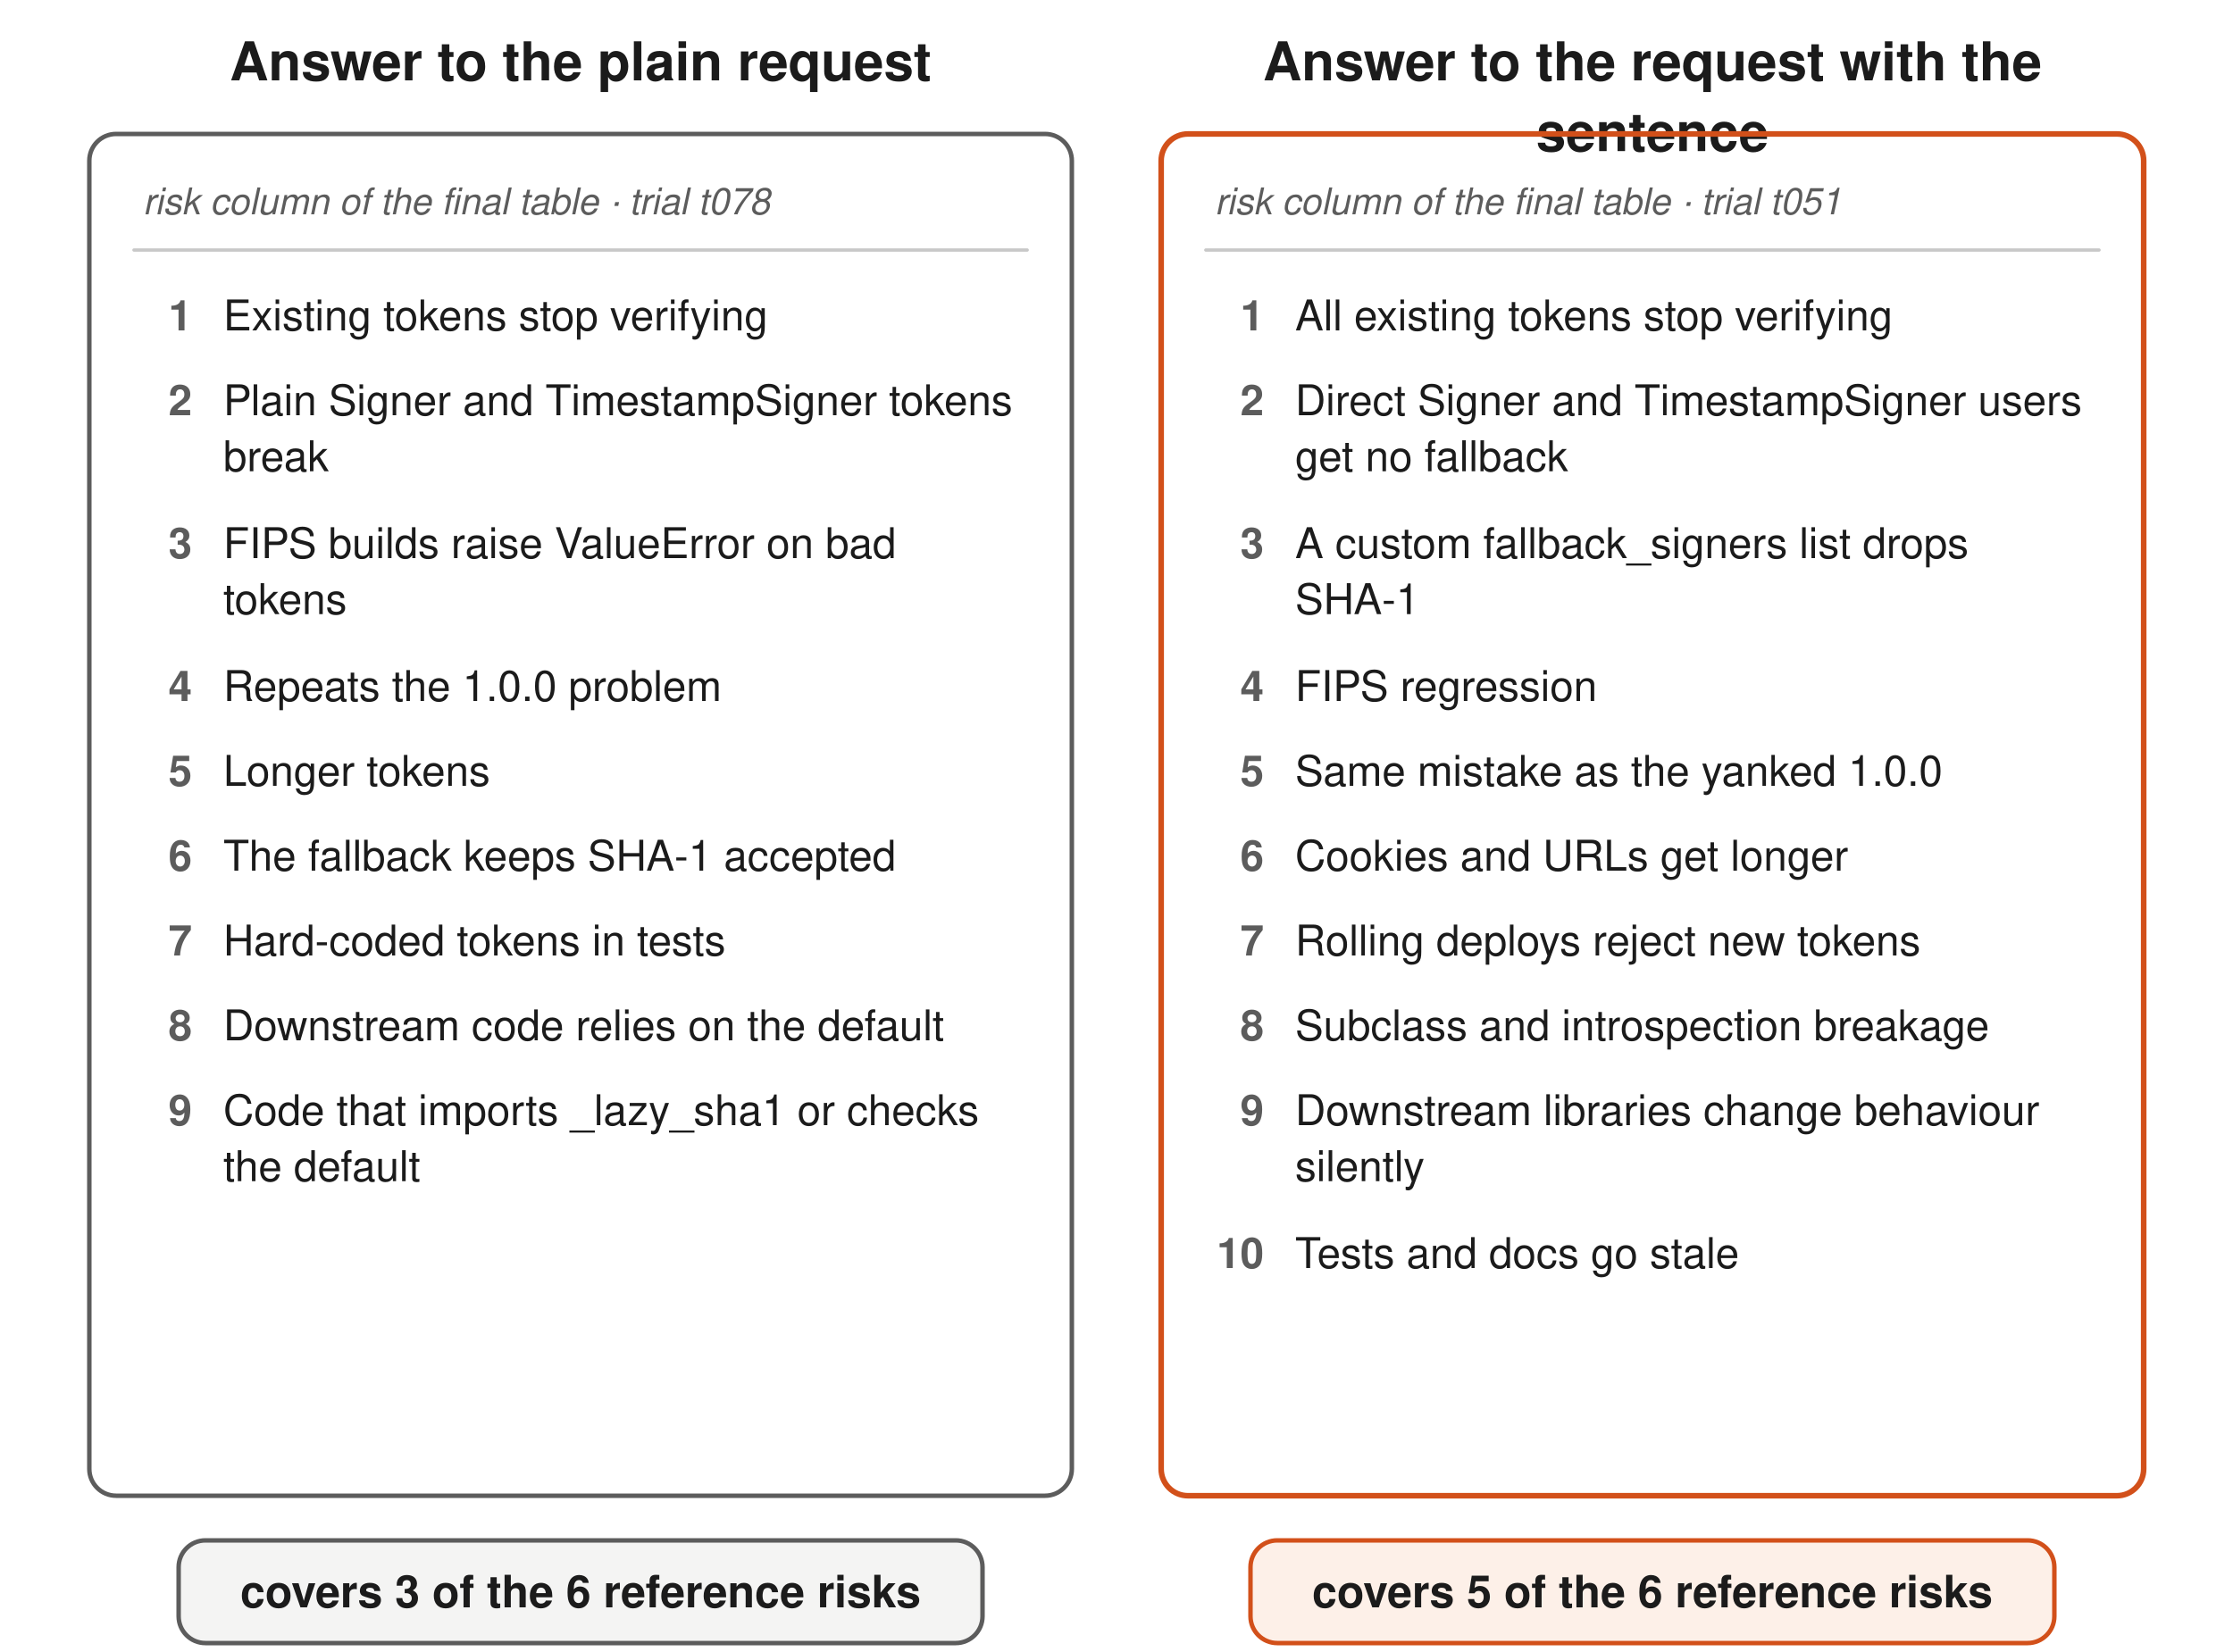
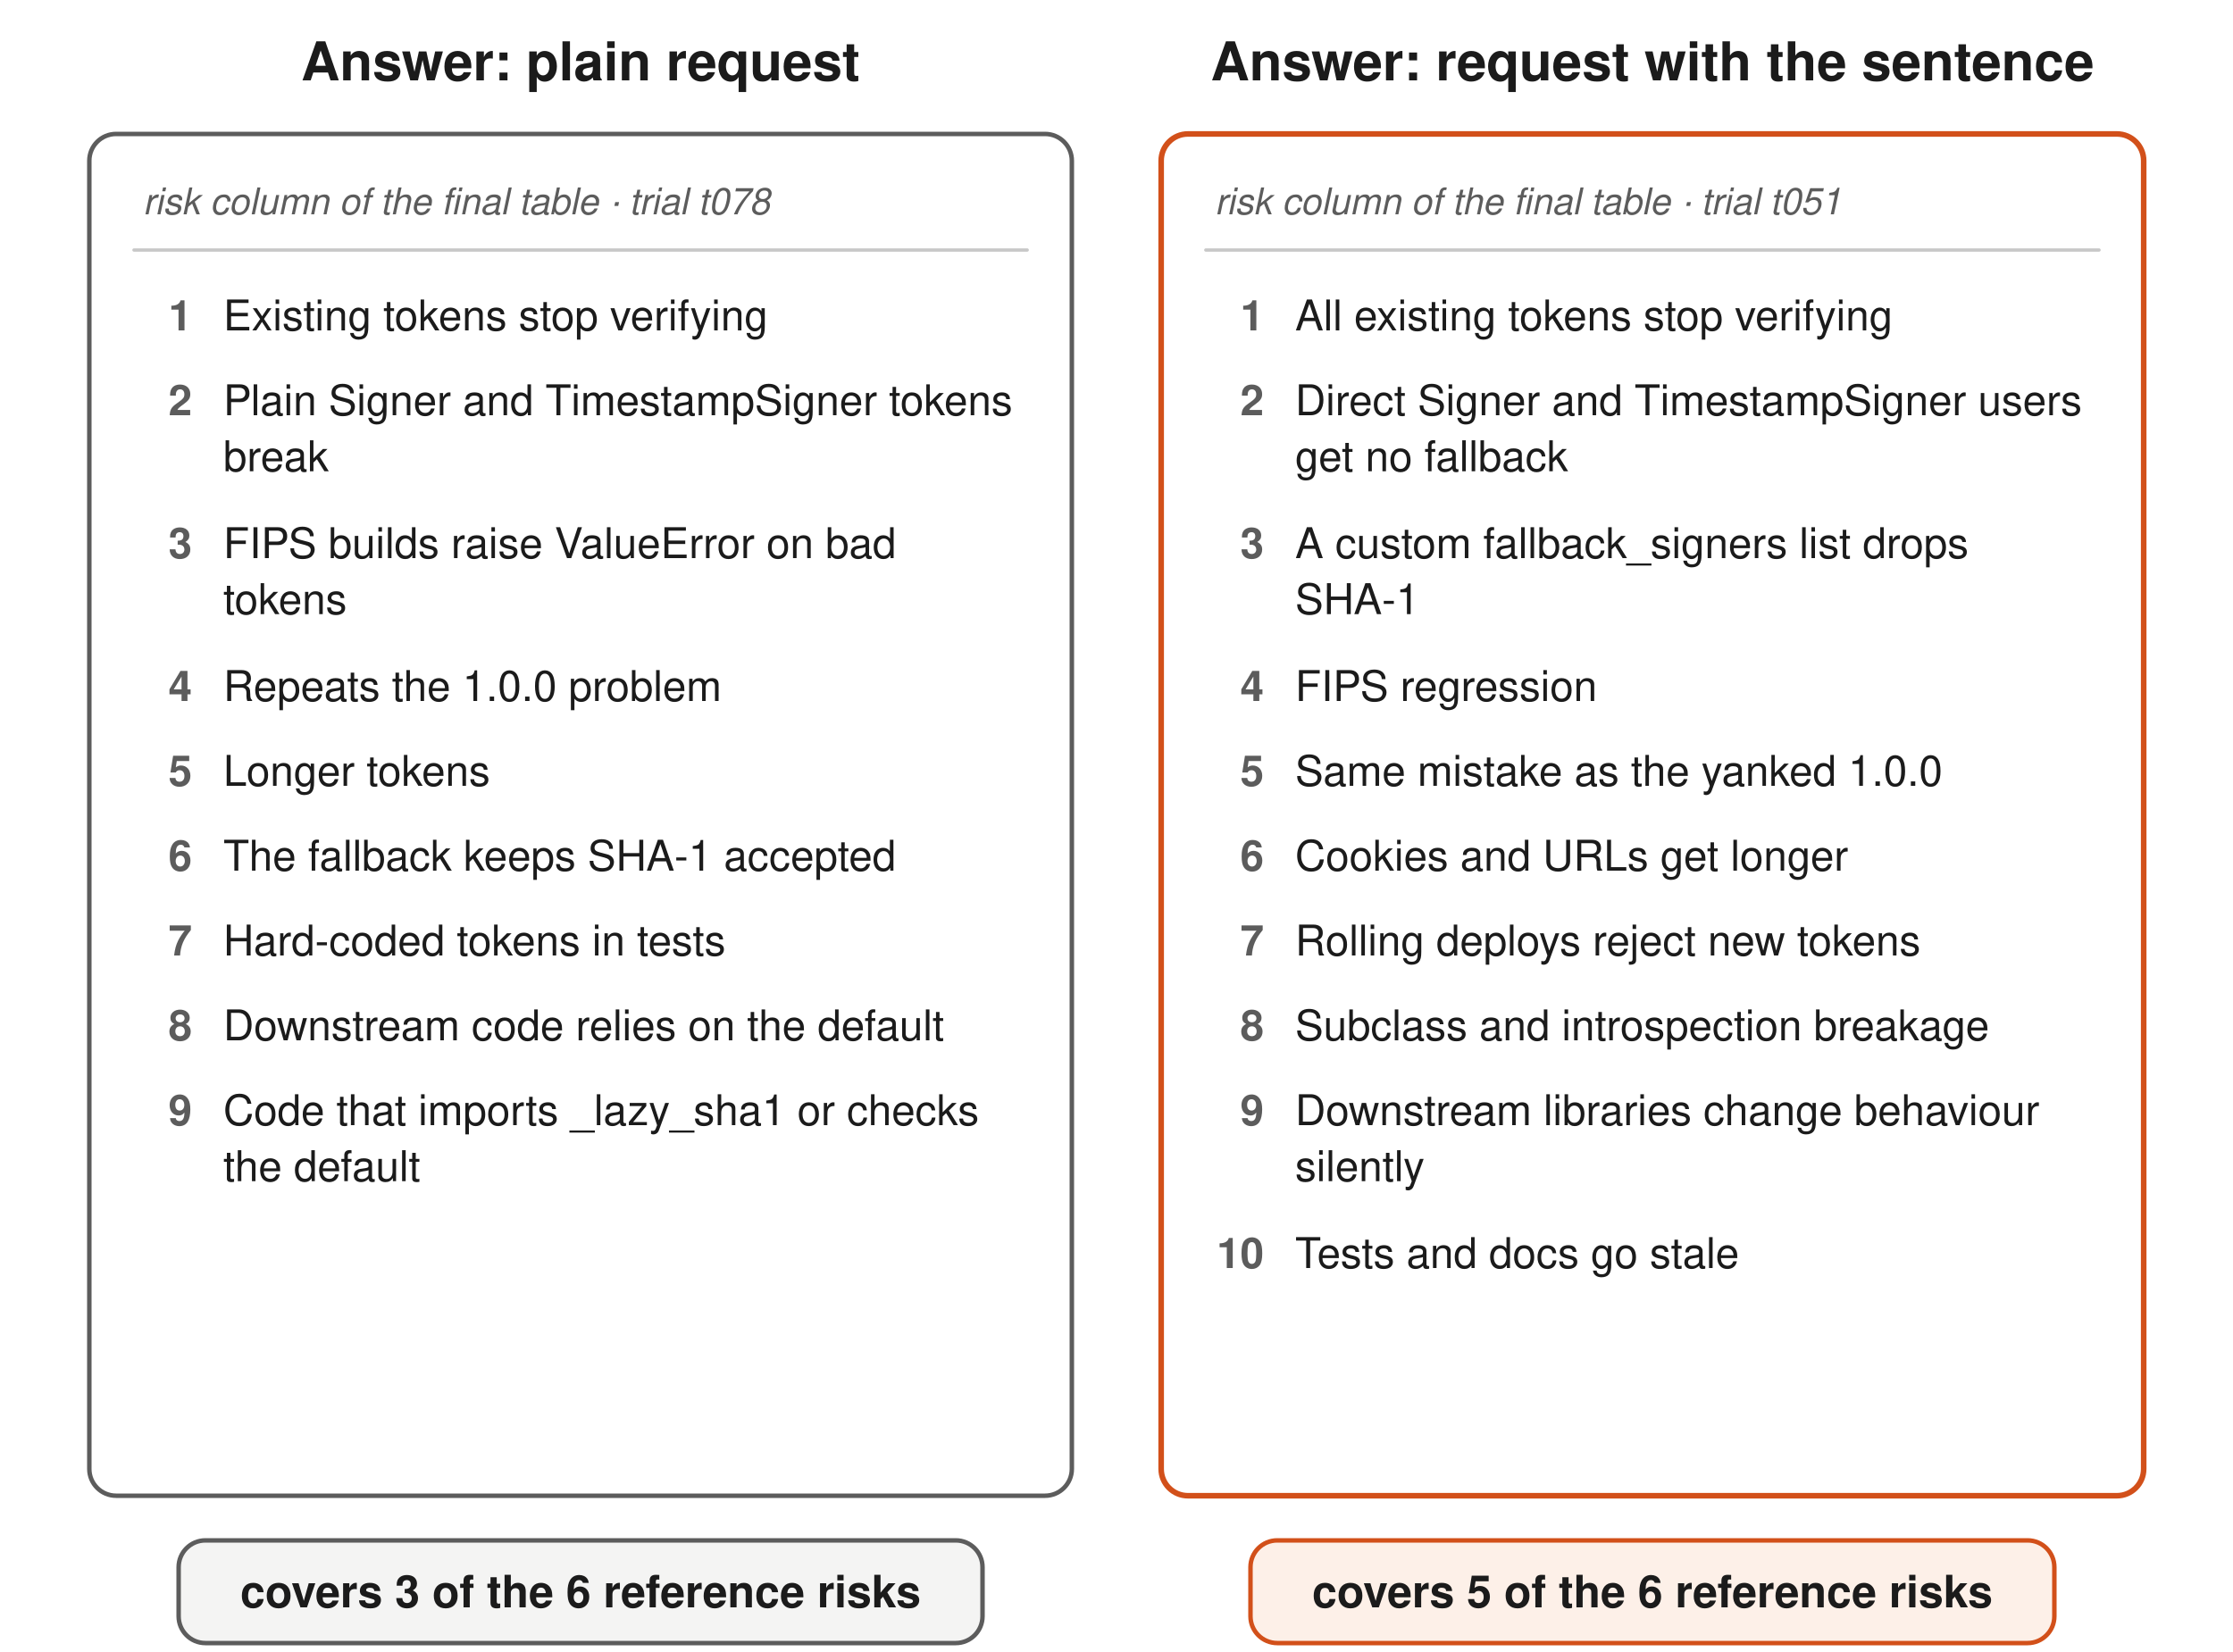
<svg xmlns="http://www.w3.org/2000/svg" viewBox="0 0 1000 740" width="1000" height="740">
-   <text x="260" y="36" font-family="Helvetica Neue, Helvetica, Arial, sans-serif" font-size="24" font-weight="700" fill="#1b1b1b" text-anchor="middle">Answer to the plain request</text>
+   <text x="260" y="36" font-family="Helvetica Neue, Helvetica, Arial, sans-serif" font-size="24" font-weight="700" fill="#1b1b1b" text-anchor="middle">Answer: plain request</text>
  <rect x="40" y="60" width="440" height="610" rx="12" fill="none" stroke="#5c5c5c" stroke-width="2" />
  <text x="64" y="96" font-family="Helvetica Neue, Helvetica, Arial, sans-serif" font-size="16.5" font-weight="400" fill="#5c5c5c" text-anchor="start" font-style="italic">risk column of the final table · trial t078</text>
  <line x1="60" y1="112" x2="460" y2="112" stroke="#c8c8c8" stroke-width="1.5" stroke-linecap="round" />
  <text x="86" y="148" font-family="Helvetica Neue, Helvetica, Arial, sans-serif" font-size="19" font-weight="600" fill="#5c5c5c" text-anchor="end">1</text>
  <text x="100" y="148" font-family="Helvetica Neue, Helvetica, Arial, sans-serif" font-size="19" font-weight="400" fill="#1b1b1b" text-anchor="start">Existing tokens stop verifying</text>
  <text x="86" y="186" font-family="Helvetica Neue, Helvetica, Arial, sans-serif" font-size="19" font-weight="600" fill="#5c5c5c" text-anchor="end">2</text>
  <text x="100" y="186" font-family="Helvetica Neue, Helvetica, Arial, sans-serif" font-size="19" font-weight="400" fill="#1b1b1b" text-anchor="start">Plain Signer and TimestampSigner tokens</text>
  <text x="100" y="211.08" font-family="Helvetica Neue, Helvetica, Arial, sans-serif" font-size="19" font-weight="400" fill="#1b1b1b" text-anchor="start">break</text>
  <text x="86" y="250" font-family="Helvetica Neue, Helvetica, Arial, sans-serif" font-size="19" font-weight="600" fill="#5c5c5c" text-anchor="end">3</text>
  <text x="100" y="250" font-family="Helvetica Neue, Helvetica, Arial, sans-serif" font-size="19" font-weight="400" fill="#1b1b1b" text-anchor="start">FIPS builds raise ValueError on bad</text>
  <text x="100" y="275.08" font-family="Helvetica Neue, Helvetica, Arial, sans-serif" font-size="19" font-weight="400" fill="#1b1b1b" text-anchor="start">tokens</text>
  <text x="86" y="314" font-family="Helvetica Neue, Helvetica, Arial, sans-serif" font-size="19" font-weight="600" fill="#5c5c5c" text-anchor="end">4</text>
  <text x="100" y="314" font-family="Helvetica Neue, Helvetica, Arial, sans-serif" font-size="19" font-weight="400" fill="#1b1b1b" text-anchor="start">Repeats the 1.0.0 problem</text>
  <text x="86" y="352" font-family="Helvetica Neue, Helvetica, Arial, sans-serif" font-size="19" font-weight="600" fill="#5c5c5c" text-anchor="end">5</text>
  <text x="100" y="352" font-family="Helvetica Neue, Helvetica, Arial, sans-serif" font-size="19" font-weight="400" fill="#1b1b1b" text-anchor="start">Longer tokens</text>
  <text x="86" y="390" font-family="Helvetica Neue, Helvetica, Arial, sans-serif" font-size="19" font-weight="600" fill="#5c5c5c" text-anchor="end">6</text>
  <text x="100" y="390" font-family="Helvetica Neue, Helvetica, Arial, sans-serif" font-size="19" font-weight="400" fill="#1b1b1b" text-anchor="start">The fallback keeps SHA-1 accepted</text>
  <text x="86" y="428" font-family="Helvetica Neue, Helvetica, Arial, sans-serif" font-size="19" font-weight="600" fill="#5c5c5c" text-anchor="end">7</text>
  <text x="100" y="428" font-family="Helvetica Neue, Helvetica, Arial, sans-serif" font-size="19" font-weight="400" fill="#1b1b1b" text-anchor="start">Hard-coded tokens in tests</text>
  <text x="86" y="466" font-family="Helvetica Neue, Helvetica, Arial, sans-serif" font-size="19" font-weight="600" fill="#5c5c5c" text-anchor="end">8</text>
  <text x="100" y="466" font-family="Helvetica Neue, Helvetica, Arial, sans-serif" font-size="19" font-weight="400" fill="#1b1b1b" text-anchor="start">Downstream code relies on the default</text>
  <text x="86" y="504" font-family="Helvetica Neue, Helvetica, Arial, sans-serif" font-size="19" font-weight="600" fill="#5c5c5c" text-anchor="end">9</text>
  <text x="100" y="504" font-family="Helvetica Neue, Helvetica, Arial, sans-serif" font-size="19" font-weight="400" fill="#1b1b1b" text-anchor="start">Code that imports _lazy_sha1 or checks</text>
  <text x="100" y="529.08" font-family="Helvetica Neue, Helvetica, Arial, sans-serif" font-size="19" font-weight="400" fill="#1b1b1b" text-anchor="start">the default</text>
  <rect x="80" y="690" width="360" height="46" rx="12" fill="#f4f4f3" stroke="#5c5c5c" stroke-width="2" />
  <text x="260" y="720" font-family="Helvetica Neue, Helvetica, Arial, sans-serif" font-size="20" font-weight="700" fill="#1b1b1b" text-anchor="middle">covers 3 of the 6 reference risks</text>
-   <text x="740" y="36" font-family="Helvetica Neue, Helvetica, Arial, sans-serif" font-size="24" font-weight="700" fill="#1b1b1b" text-anchor="middle">Answer to the request with the</text>
-   <text x="740" y="67.68" font-family="Helvetica Neue, Helvetica, Arial, sans-serif" font-size="24" font-weight="700" fill="#1b1b1b" text-anchor="middle">sentence</text>
+   <text x="740" y="36" font-family="Helvetica Neue, Helvetica, Arial, sans-serif" font-size="24" font-weight="700" fill="#1b1b1b" text-anchor="middle">Answer: request with the sentence</text>
  <rect x="520" y="60" width="440" height="610" rx="12" fill="none" stroke="#d2501a" stroke-width="2.5" />
  <text x="544" y="96" font-family="Helvetica Neue, Helvetica, Arial, sans-serif" font-size="16.5" font-weight="400" fill="#5c5c5c" text-anchor="start" font-style="italic">risk column of the final table · trial t051</text>
  <line x1="540" y1="112" x2="940" y2="112" stroke="#c8c8c8" stroke-width="1.5" stroke-linecap="round" />
  <text x="566" y="148" font-family="Helvetica Neue, Helvetica, Arial, sans-serif" font-size="19" font-weight="600" fill="#5c5c5c" text-anchor="end">1</text>
  <text x="580" y="148" font-family="Helvetica Neue, Helvetica, Arial, sans-serif" font-size="19" font-weight="400" fill="#1b1b1b" text-anchor="start">All existing tokens stop verifying</text>
  <text x="566" y="186" font-family="Helvetica Neue, Helvetica, Arial, sans-serif" font-size="19" font-weight="600" fill="#5c5c5c" text-anchor="end">2</text>
  <text x="580" y="186" font-family="Helvetica Neue, Helvetica, Arial, sans-serif" font-size="19" font-weight="400" fill="#1b1b1b" text-anchor="start">Direct Signer and TimestampSigner users</text>
  <text x="580" y="211.08" font-family="Helvetica Neue, Helvetica, Arial, sans-serif" font-size="19" font-weight="400" fill="#1b1b1b" text-anchor="start">get no fallback</text>
  <text x="566" y="250" font-family="Helvetica Neue, Helvetica, Arial, sans-serif" font-size="19" font-weight="600" fill="#5c5c5c" text-anchor="end">3</text>
  <text x="580" y="250" font-family="Helvetica Neue, Helvetica, Arial, sans-serif" font-size="19" font-weight="400" fill="#1b1b1b" text-anchor="start">A custom fallback_signers list drops</text>
  <text x="580" y="275.08" font-family="Helvetica Neue, Helvetica, Arial, sans-serif" font-size="19" font-weight="400" fill="#1b1b1b" text-anchor="start">SHA-1</text>
  <text x="566" y="314" font-family="Helvetica Neue, Helvetica, Arial, sans-serif" font-size="19" font-weight="600" fill="#5c5c5c" text-anchor="end">4</text>
  <text x="580" y="314" font-family="Helvetica Neue, Helvetica, Arial, sans-serif" font-size="19" font-weight="400" fill="#1b1b1b" text-anchor="start">FIPS regression</text>
  <text x="566" y="352" font-family="Helvetica Neue, Helvetica, Arial, sans-serif" font-size="19" font-weight="600" fill="#5c5c5c" text-anchor="end">5</text>
  <text x="580" y="352" font-family="Helvetica Neue, Helvetica, Arial, sans-serif" font-size="19" font-weight="400" fill="#1b1b1b" text-anchor="start">Same mistake as the yanked 1.0.0</text>
  <text x="566" y="390" font-family="Helvetica Neue, Helvetica, Arial, sans-serif" font-size="19" font-weight="600" fill="#5c5c5c" text-anchor="end">6</text>
  <text x="580" y="390" font-family="Helvetica Neue, Helvetica, Arial, sans-serif" font-size="19" font-weight="400" fill="#1b1b1b" text-anchor="start">Cookies and URLs get longer</text>
  <text x="566" y="428" font-family="Helvetica Neue, Helvetica, Arial, sans-serif" font-size="19" font-weight="600" fill="#5c5c5c" text-anchor="end">7</text>
  <text x="580" y="428" font-family="Helvetica Neue, Helvetica, Arial, sans-serif" font-size="19" font-weight="400" fill="#1b1b1b" text-anchor="start">Rolling deploys reject new tokens</text>
  <text x="566" y="466" font-family="Helvetica Neue, Helvetica, Arial, sans-serif" font-size="19" font-weight="600" fill="#5c5c5c" text-anchor="end">8</text>
  <text x="580" y="466" font-family="Helvetica Neue, Helvetica, Arial, sans-serif" font-size="19" font-weight="400" fill="#1b1b1b" text-anchor="start">Subclass and introspection breakage</text>
  <text x="566" y="504" font-family="Helvetica Neue, Helvetica, Arial, sans-serif" font-size="19" font-weight="600" fill="#5c5c5c" text-anchor="end">9</text>
  <text x="580" y="504" font-family="Helvetica Neue, Helvetica, Arial, sans-serif" font-size="19" font-weight="400" fill="#1b1b1b" text-anchor="start">Downstream libraries change behaviour</text>
  <text x="580" y="529.08" font-family="Helvetica Neue, Helvetica, Arial, sans-serif" font-size="19" font-weight="400" fill="#1b1b1b" text-anchor="start">silently</text>
  <text x="566" y="568" font-family="Helvetica Neue, Helvetica, Arial, sans-serif" font-size="19" font-weight="600" fill="#5c5c5c" text-anchor="end">10</text>
  <text x="580" y="568" font-family="Helvetica Neue, Helvetica, Arial, sans-serif" font-size="19" font-weight="400" fill="#1b1b1b" text-anchor="start">Tests and docs go stale</text>
  <rect x="560" y="690" width="360" height="46" rx="12" fill="#fdf0e8" stroke="#d2501a" stroke-width="2" />
  <text x="740" y="720" font-family="Helvetica Neue, Helvetica, Arial, sans-serif" font-size="20" font-weight="700" fill="#1b1b1b" text-anchor="middle">covers 5 of the 6 reference risks</text>
</svg>
